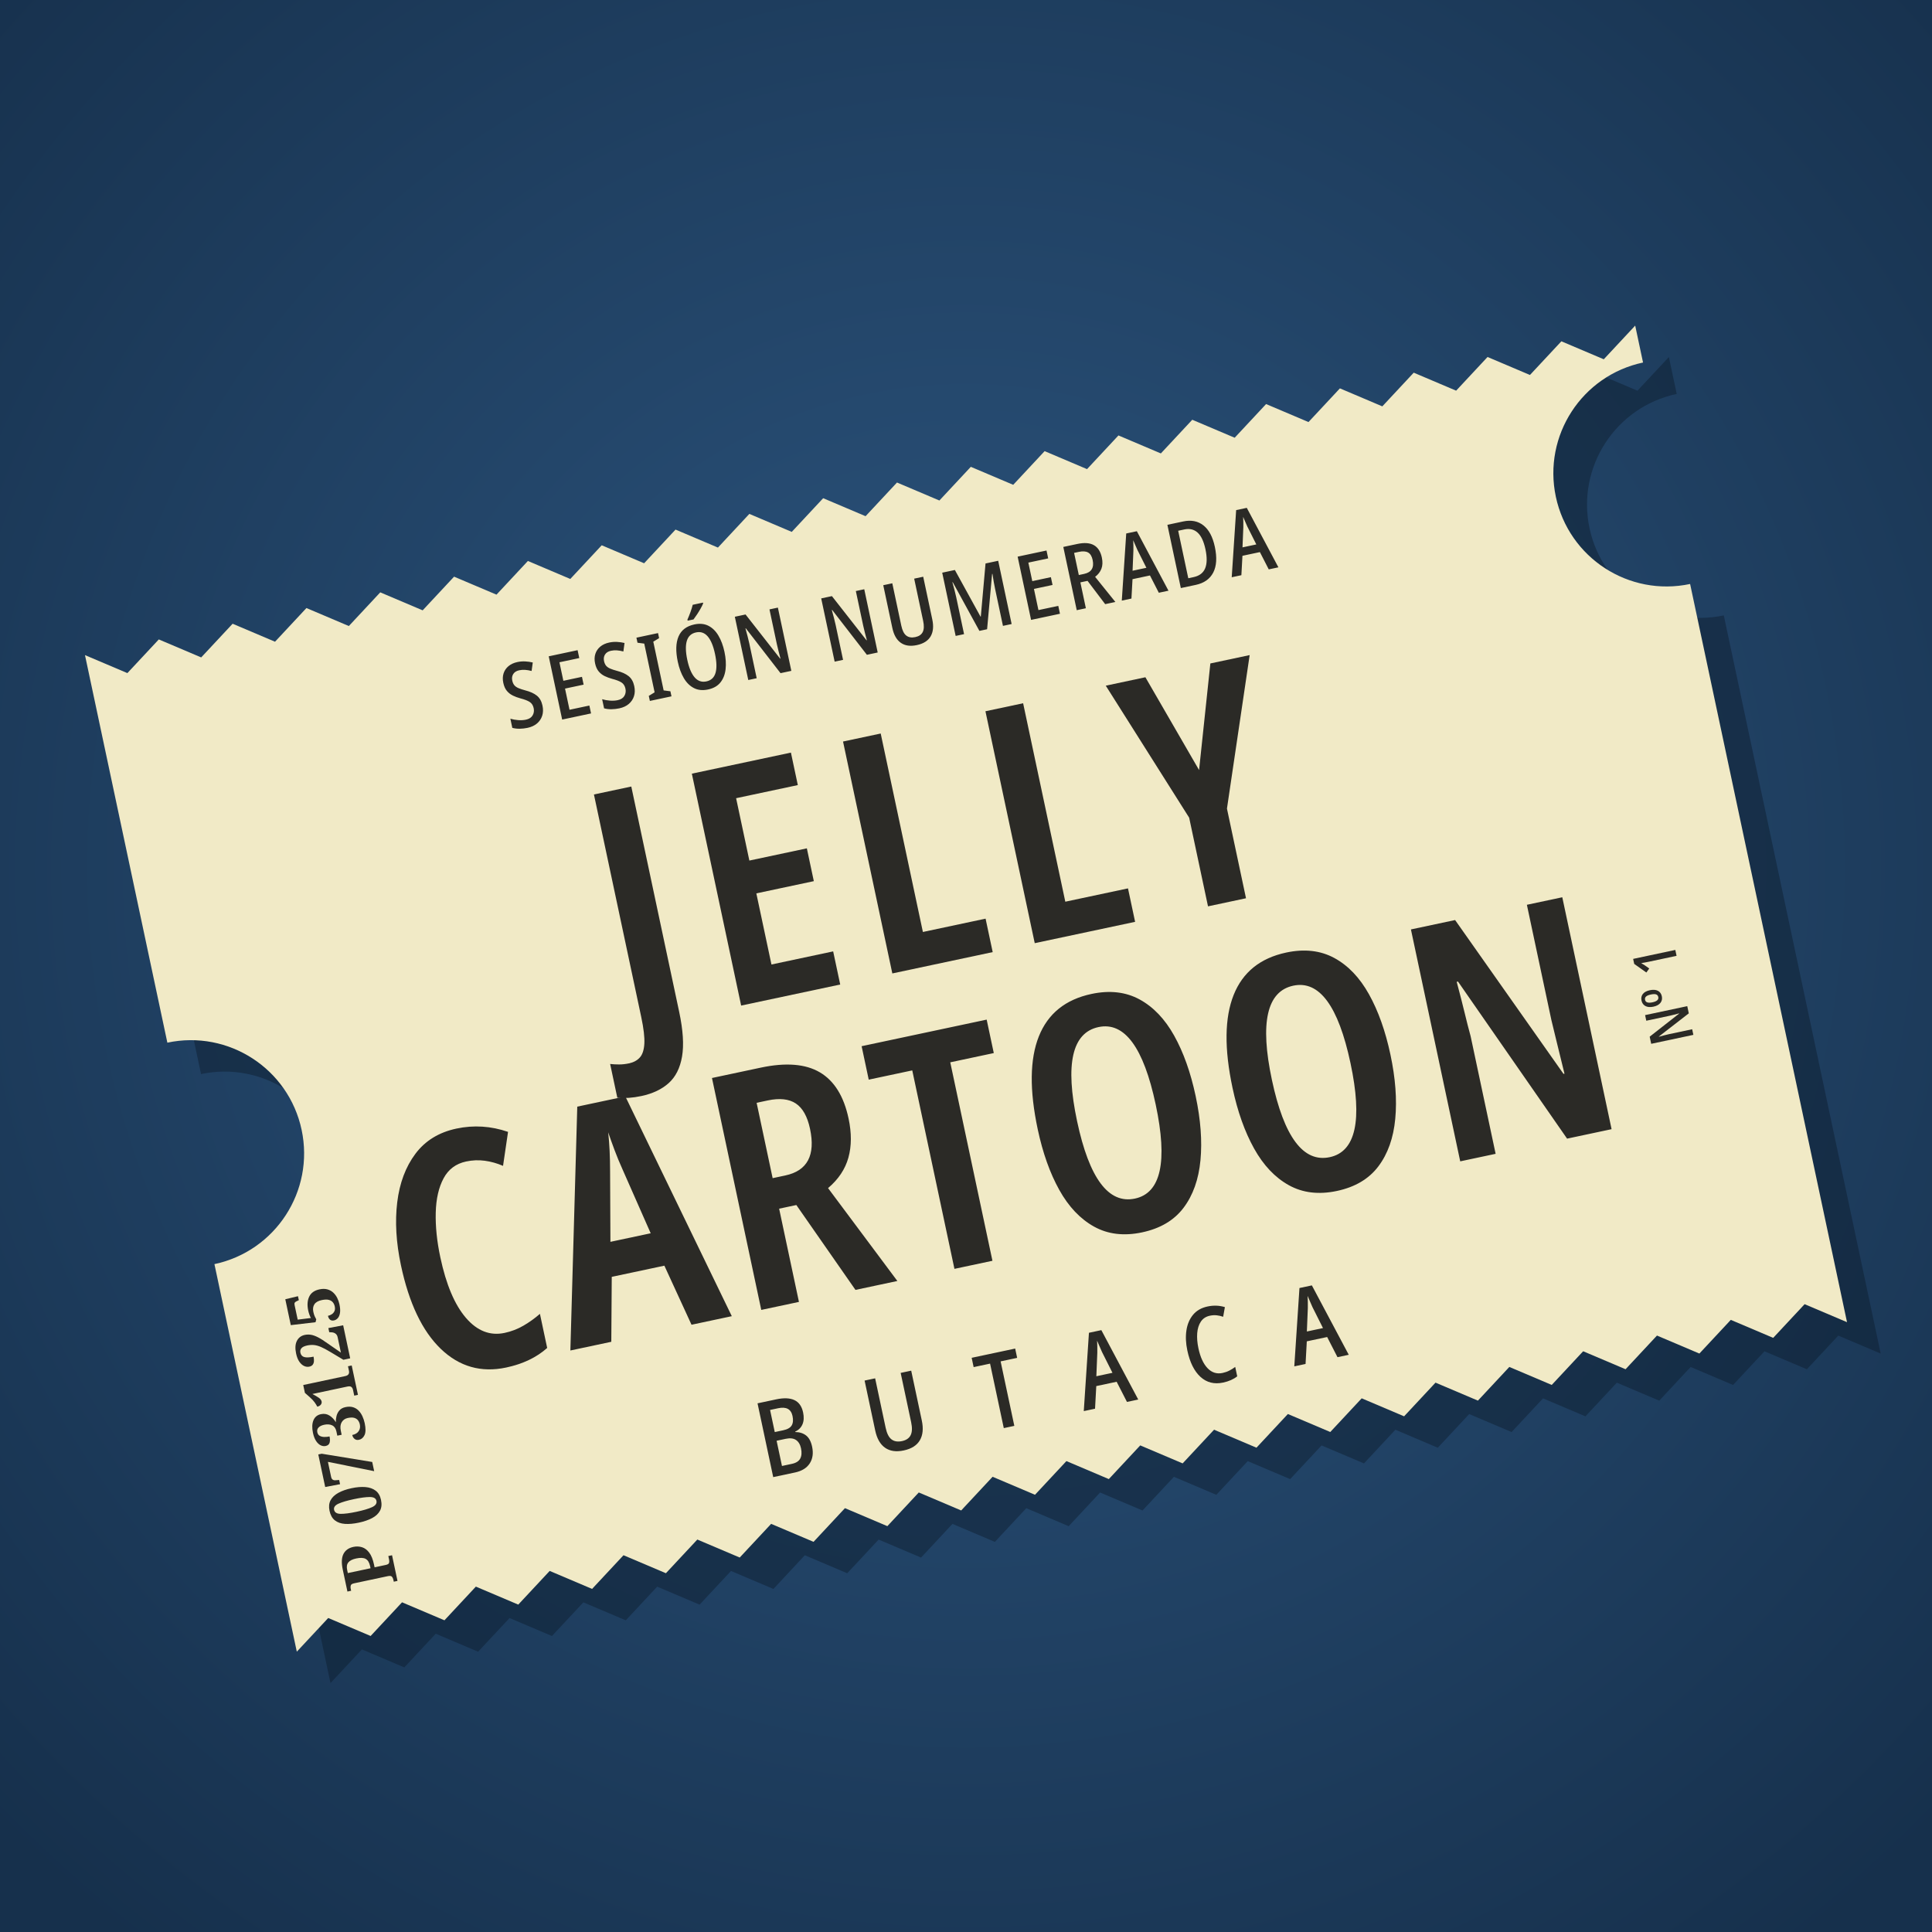
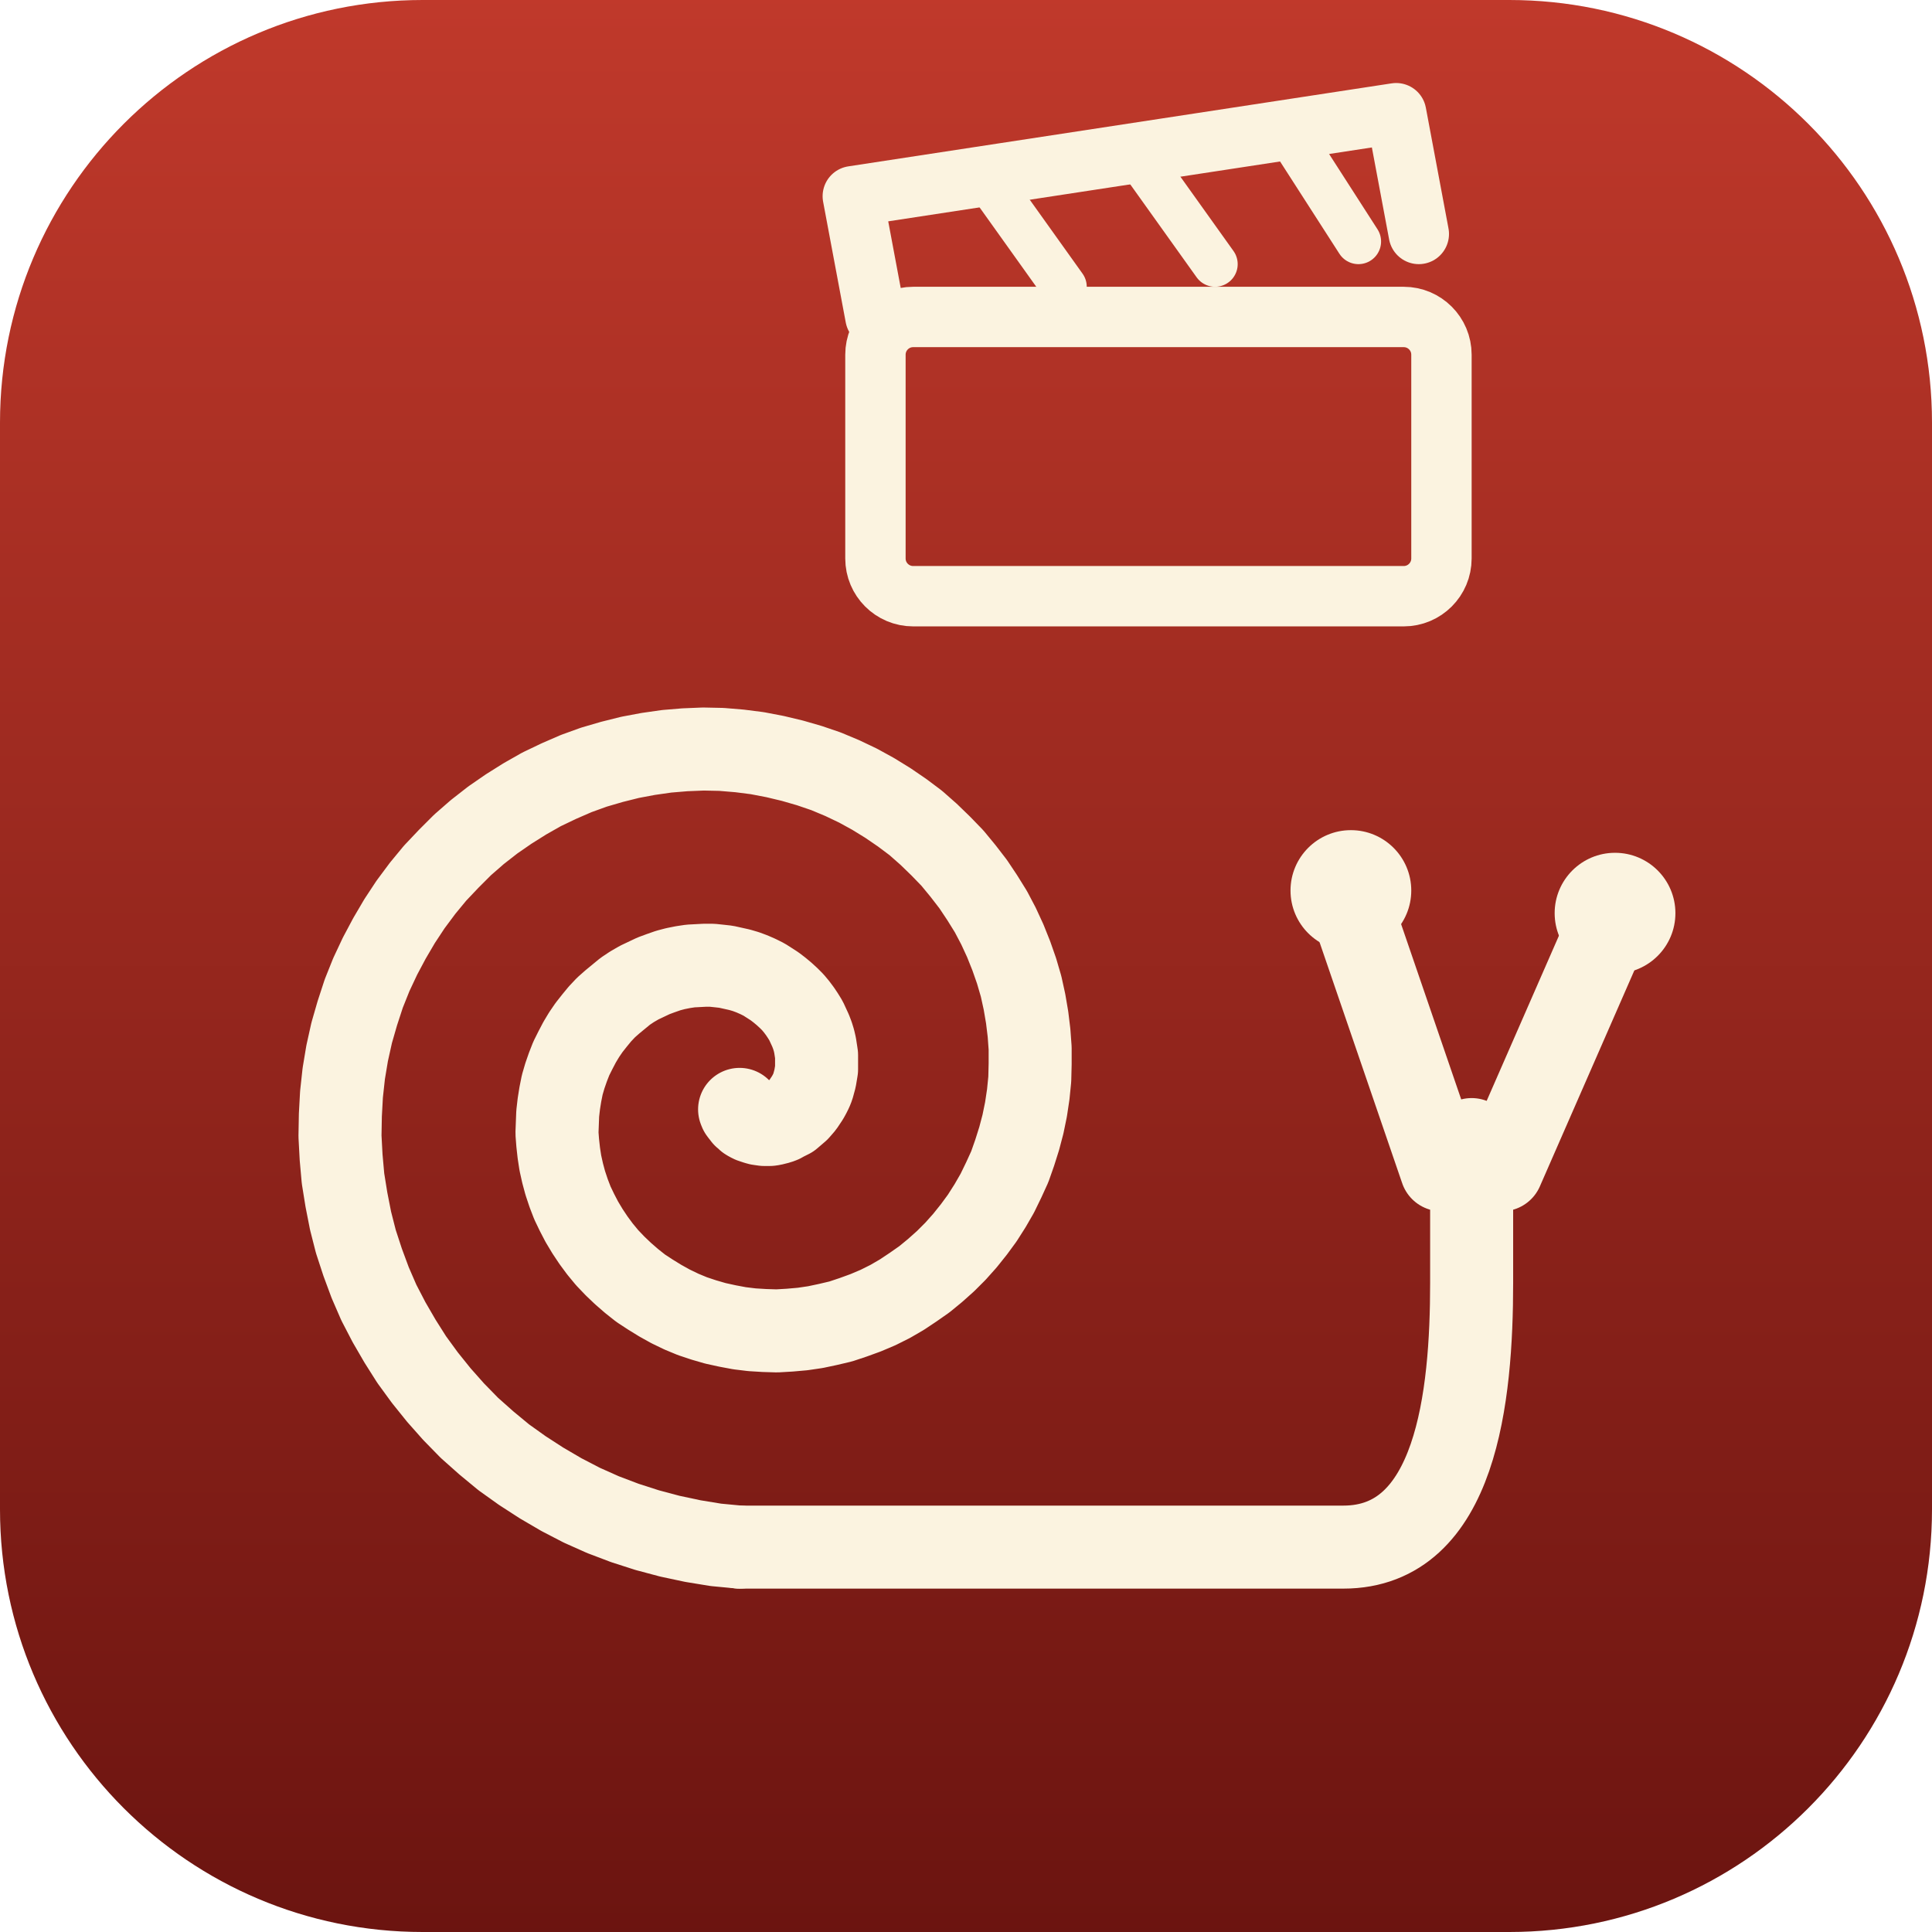
<svg xmlns="http://www.w3.org/2000/svg" viewBox="0 0 512 512">
  <defs>
-     <radialGradient id="bg" cx="50%" cy="45%" r="70%">
-       <stop offset="0" stop-color="#2d5680" />
-       <stop offset="1" stop-color="#16304c" />
-     </radialGradient>
+     <linearGradient id="g" x1="0" y1="0" x2="0" y2="1">
+       <stop offset="0" stop-color="#c0392b" />
+       <stop offset="1" stop-color="#6b1410" />
+     </linearGradient>
  </defs>
-   <rect width="512" height="512" fill="url(#bg)" />
-   <g transform="translate(256 262) scale(1.0) rotate(-12)">
-     <path d="M -210.0 -135.0 L -200.0 -128.0 L -190.0 -135.0 L -180.0 -128.0 L -170.0 -135.0 L -160.0 -128.0 L -150.0 -135.0 L -140.0 -128.0 L -130.0 -135.0 L -120.0 -128.0 L -110.0 -135.0 L -100.0 -128.0 L -90.0 -135.0 L -80.0 -128.0 L -70.0 -135.0 L -60.0 -128.0 L -50.0 -135.0 L -40.0 -128.0 L -30.0 -135.0 L -20.0 -128.0 L -10.0 -135.0 L 0.0 -128.0 L 10.0 -135.0 L 20.0 -128.0 L 30.0 -135.0 L 40.0 -128.0 L 50.0 -135.0 L 60.0 -128.0 L 70.0 -135.0 L 80.0 -128.0 L 90.0 -135.0 L 100.0 -128.0 L 110.0 -135.0 L 120.0 -128.0 L 130.0 -135.0 L 140.0 -128.0 L 150.0 -135.0 L 160.0 -128.0 L 170.0 -135.0 L 180.0 -128.0 L 190.0 -135.0 L 200.0 -128.0 L 210.0 -135.0 L 210.0 -125.0 A 30 30 0 0 0 210.0 -65.0 L 210.0 135.0 L 200.0 128.0 L 190.0 135.0 L 180.0 128.0 L 170.0 135.0 L 160.0 128.0 L 150.0 135.0 L 140.0 128.0 L 130.0 135.0 L 120.0 128.0 L 110.0 135.0 L 100.0 128.0 L 90.0 135.0 L 80.0 128.0 L 70.0 135.0 L 60.0 128.0 L 50.0 135.0 L 40.0 128.0 L 30.0 135.0 L 20.0 128.0 L 10.0 135.0 L 0.0 128.0 L -10.0 135.0 L -20.0 128.0 L -30.0 135.0 L -40.0 128.0 L -50.0 135.0 L -60.0 128.0 L -70.0 135.0 L -80.0 128.0 L -90.0 135.0 L -100.0 128.0 L -110.0 135.0 L -120.0 128.0 L -130.0 135.0 L -140.0 128.0 L -150.0 135.0 L -160.0 128.0 L -170.0 135.0 L -180.0 128.0 L -190.0 135.0 L -200.0 128.0 L -210.0 135.0 L -210.0 30 A 30 30 0 0 0 -210.0 -30 Z" fill="#0b1a2b" opacity=".45" transform="translate(7 10)" />
-     <path d="M -210.0 -135.0 L -200.0 -128.0 L -190.0 -135.0 L -180.0 -128.0 L -170.0 -135.0 L -160.0 -128.0 L -150.0 -135.0 L -140.0 -128.0 L -130.0 -135.0 L -120.0 -128.0 L -110.0 -135.0 L -100.0 -128.0 L -90.0 -135.0 L -80.0 -128.0 L -70.0 -135.0 L -60.0 -128.0 L -50.0 -135.0 L -40.0 -128.0 L -30.0 -135.0 L -20.0 -128.0 L -10.0 -135.0 L 0.0 -128.0 L 10.0 -135.0 L 20.0 -128.0 L 30.0 -135.0 L 40.0 -128.0 L 50.0 -135.0 L 60.0 -128.0 L 70.0 -135.0 L 80.0 -128.0 L 90.0 -135.0 L 100.0 -128.0 L 110.0 -135.0 L 120.0 -128.0 L 130.0 -135.0 L 140.0 -128.0 L 150.0 -135.0 L 160.0 -128.0 L 170.0 -135.0 L 180.0 -128.0 L 190.0 -135.0 L 200.0 -128.0 L 210.0 -135.0 L 210.0 -125.0 A 30 30 0 0 0 210.0 -65.0 L 210.0 135.0 L 200.0 128.0 L 190.0 135.0 L 180.0 128.0 L 170.0 135.0 L 160.0 128.0 L 150.0 135.0 L 140.0 128.0 L 130.0 135.0 L 120.0 128.0 L 110.0 135.0 L 100.0 128.0 L 90.0 135.0 L 80.0 128.0 L 70.0 135.0 L 60.0 128.0 L 50.0 135.0 L 40.0 128.0 L 30.0 135.0 L 20.0 128.0 L 10.0 135.0 L 0.0 128.0 L -10.0 135.0 L -20.0 128.0 L -30.0 135.0 L -40.0 128.0 L -50.0 135.0 L -60.0 128.0 L -70.0 135.0 L -80.0 128.0 L -90.0 135.0 L -100.0 128.0 L -110.0 135.0 L -120.0 128.0 L -130.0 135.0 L -140.0 128.0 L -150.0 135.0 L -160.0 128.0 L -170.0 135.0 L -180.0 128.0 L -190.0 135.0 L -200.0 128.0 L -210.0 135.0 L -210.0 30 A 30 30 0 0 0 -210.0 -30 Z" fill="#f1eac6" />
-     <g fill="#2b2a26">
-       <path transform="translate(0.0 -92.0)" d="M-94.188 -4.704Q-94.188 -3.192 -94.824 -2.088Q-95.46 -0.984 -96.6 -0.372Q-97.74 0.24 -99.276 0.24Q-100.356 0.24 -101.376 0.036Q-102.396 -0.168 -103.236 -0.6V-3.072Q-102.348 -2.592 -101.292 -2.28Q-100.236 -1.968 -99.252 -1.968Q-97.956 -1.968 -97.284 -2.712Q-96.612 -3.456 -96.612 -4.512Q-96.612 -5.664 -97.296 -6.348Q-97.98 -7.032 -99.516 -7.8Q-100.5 -8.304 -101.304 -8.928Q-102.108 -9.552 -102.6 -10.464Q-103.092 -11.376 -103.092 -12.768Q-103.092 -14.16 -102.504 -15.192Q-101.916 -16.224 -100.836 -16.8Q-99.756 -17.376 -98.292 -17.376Q-97.236 -17.376 -96.24 -17.112Q-95.244 -16.848 -94.332 -16.416L-95.1 -14.28Q-95.964 -14.712 -96.732 -14.928Q-97.5 -15.144 -98.268 -15.144Q-99.396 -15.144 -100.02 -14.508Q-100.644 -13.872 -100.644 -12.864Q-100.644 -12.072 -100.368 -11.544Q-100.092 -11.016 -99.468 -10.572Q-98.844 -10.128 -97.812 -9.6Q-96.012 -8.712 -95.1 -7.596Q-94.188 -6.48 -94.188 -4.704ZM-82.032 0.0H-89.856V-17.136H-82.032V-15.0H-87.408V-9.984H-82.368V-7.872H-87.408V-2.136H-82.032ZM-69.324 -4.704Q-69.324 -3.192 -69.96 -2.088Q-70.596 -0.984 -71.736 -0.372Q-72.876 0.24 -74.412 0.24Q-75.492 0.24 -76.512 0.036Q-77.532 -0.168 -78.372 -0.6V-3.072Q-77.484 -2.592 -76.428 -2.28Q-75.372 -1.968 -74.388 -1.968Q-73.092 -1.968 -72.42 -2.712Q-71.748 -3.456 -71.748 -4.512Q-71.748 -5.664 -72.432 -6.348Q-73.116 -7.032 -74.652 -7.8Q-75.636 -8.304 -76.44 -8.928Q-77.244 -9.552 -77.736 -10.464Q-78.228 -11.376 -78.228 -12.768Q-78.228 -14.16 -77.64 -15.192Q-77.052 -16.224 -75.972 -16.8Q-74.892 -17.376 -73.428 -17.376Q-72.372 -17.376 -71.376 -17.112Q-70.38 -16.848 -69.468 -16.416L-70.236 -14.28Q-71.1 -14.712 -71.868 -14.928Q-72.636 -15.144 -73.404 -15.144Q-74.532 -15.144 -75.156 -14.508Q-75.78 -13.872 -75.78 -12.864Q-75.78 -12.072 -75.504 -11.544Q-75.228 -11.016 -74.604 -10.572Q-73.98 -10.128 -72.948 -9.6Q-71.148 -8.712 -70.236 -7.596Q-69.324 -6.48 -69.324 -4.704ZM-60.24 0.0H-66.096V-1.368L-64.392 -1.968V-15.168L-66.096 -15.768V-17.136H-60.24V-15.768L-61.944 -15.168V-1.968L-60.24 -1.368ZM-44.052 -8.592Q-44.052 -6.024 -44.724 -4.032Q-45.396 -2.04 -46.788 -0.9Q-48.18 0.24 -50.364 0.24Q-52.572 0.24 -53.976 -0.912Q-55.38 -2.064 -56.04 -4.056Q-56.7 -6.048 -56.7 -8.616Q-56.7 -12.864 -55.116 -15.12Q-53.532 -17.376 -50.34 -17.376Q-48.18 -17.376 -46.788 -16.26Q-45.396 -15.144 -44.724 -13.152Q-44.052 -11.16 -44.052 -8.592ZM-54.132 -8.592Q-54.132 -5.352 -53.196 -3.648Q-52.26 -1.944 -50.364 -1.944Q-48.468 -1.944 -47.544 -3.624Q-46.62 -5.304 -46.62 -8.592Q-46.62 -11.856 -47.544 -13.536Q-48.468 -15.216 -50.34 -15.216Q-52.284 -15.216 -53.208 -13.524Q-54.132 -11.832 -54.132 -8.592ZM-46.908 -22.344Q-47.22 -21.864 -47.82 -21.18Q-48.42 -20.496 -49.092 -19.836Q-49.764 -19.176 -50.292 -18.72H-51.876V-19.008Q-51.252 -19.872 -50.664 -20.808Q-50.076 -21.744 -49.692 -22.56H-46.908ZM-27.768 0.0H-30.696L-37.224 -13.536H-37.32Q-37.176 -11.304 -37.152 -9.48V0.0H-39.432V-17.136H-36.528L-30 -3.792H-29.904Q-29.952 -4.896 -30 -5.892Q-30.048 -6.888 -30.048 -7.776V-17.136H-27.768ZM-4.368 0.0H-7.296L-13.824 -13.536H-13.92Q-13.776 -11.304 -13.752 -9.48V0.0H-16.032V-17.136H-13.128L-6.6 -3.792H-6.504Q-6.552 -4.896 -6.6 -5.892Q-6.648 -6.888 -6.648 -7.776V-17.136H-4.368ZM11.604 -5.544Q11.604 -2.76 10.236 -1.26Q8.868 0.24 6.18 0.24Q3.54 0.24 2.16 -1.236Q0.78 -2.712 0.78 -5.544V-17.136H3.228V-5.664Q3.228 -3.672 3.984 -2.796Q4.74 -1.92 6.228 -1.92Q7.716 -1.92 8.436 -2.832Q9.156 -3.744 9.156 -5.688V-17.136H11.604ZM23.184 0.0 18.96 -14.088H18.864Q18.936 -13.032 18.984 -11.916Q19.032 -10.8 19.032 -10.032V0.0H16.752V-17.136H20.184L24.264 -3.624H24.336L28.488 -17.136H31.92V0.0H29.568V-10.056Q29.568 -10.848 29.604 -11.94Q29.64 -13.032 29.712 -14.064H29.616L25.272 0.0ZM45.012 0.0H37.188V-17.136H45.012V-15.0H39.636V-9.984H44.676V-7.872H39.636V-2.136H45.012ZM53.352 -17.136Q56.208 -17.136 57.588 -15.912Q58.968 -14.688 58.968 -12.264Q58.968 -10.512 58.236 -9.384Q57.504 -8.256 56.16 -7.632L60.024 0.0H57.264L53.976 -7.008H52.032V0.0H49.56V-17.136ZM53.328 -15.0H52.032V-9.0H53.472Q56.448 -9.0 56.448 -12.144Q56.448 -13.656 55.68 -14.328Q54.912 -15.0 53.328 -15.0ZM71.796 0.0 70.452 -4.968H65.724L64.38 0.0H61.764L66.612 -17.16H69.492L74.412 0.0ZM68.604 -12.288Q68.484 -12.912 68.316 -13.692Q68.148 -14.472 68.052 -15.024Q67.956 -14.4 67.812 -13.668Q67.668 -12.936 67.524 -12.312L66.204 -7.152H69.948ZM88.848 -8.808Q88.848 -4.464 87.012 -2.232Q85.176 0.0 81.792 0.0H77.76V-17.136H82.056Q85.296 -17.136 87.072 -15.0Q88.848 -12.864 88.848 -8.808ZM86.28 -8.688Q86.28 -11.904 85.164 -13.452Q84.048 -15.0 81.912 -15.0H80.232V-2.136H81.672Q84.024 -2.136 85.152 -3.78Q86.28 -5.424 86.28 -8.688ZM101.58 0.0 100.236 -4.968H95.508L94.164 0.0H91.548L96.396 -17.16H99.276L104.196 0.0ZM98.388 -12.288Q98.268 -12.912 98.1 -13.692Q97.932 -14.472 97.836 -15.024Q97.74 -14.4 97.596 -13.668Q97.452 -12.936 97.308 -12.312L95.988 -7.152H99.732Z" />
-       <path transform="translate(0.0 -8.0)" d="M-90.06 17.952Q-91.82 17.952 -93.404 17.732Q-94.988 17.512 -96.396 17.072V7.92Q-95.34 8.272 -94.108 8.536Q-92.876 8.8 -91.468 8.8Q-89.62 8.8 -88.344 7.876Q-87.068 6.952 -86.408 4.532Q-85.748 2.112 -85.748 -2.552V-62.832H-75.628V-1.76Q-75.628 5.632 -77.344 9.944Q-79.06 14.256 -82.272 16.104Q-85.484 17.952 -90.06 17.952ZM-32.38 0.0H-59.22V-62.832H-32.38V-54.032H-49.1V-37.136H-33.524V-28.248H-49.1V-8.976H-32.38ZM-18.26 0.0V-62.832H-8.052V-9.064H8.932V0.0ZM20.324 0.0V-62.832H30.532V-9.064H47.516V0.0ZM72.46 -35.816 81.26 -62.832H91.908L77.564 -24.288V0.0H67.268V-24.024L52.924 -62.832H63.66Z" />
-       <path transform="translate(0.0 72.0)" d="M-139.1 -54.736Q-143.236 -54.736 -145.876 -51.612Q-148.516 -48.488 -149.792 -43.164Q-151.068 -37.84 -151.068 -31.328Q-151.068 -20.24 -147.768 -14.212Q-144.468 -8.184 -138.572 -8.184Q-135.844 -8.184 -133.292 -9.02Q-130.74 -9.856 -128.364 -11.176V-1.936Q-133.292 0.88 -140.068 0.88Q-150.276 0.88 -155.996 -7.568Q-161.716 -16.016 -161.716 -31.416Q-161.716 -40.656 -159.208 -47.96Q-156.7 -55.264 -151.816 -59.532Q-146.932 -63.8 -139.804 -63.8Q-132.764 -63.8 -126.604 -60.104L-129.772 -51.568Q-131.884 -53.064 -134.216 -53.9Q-136.548 -54.736 -139.1 -54.736ZM-89.668 0.0 -93.452 -16.808H-107.708L-111.404 0.0H-122.492L-107.268 -62.832H-94.244L-78.756 0.0ZM-98.996 -44.088Q-99.612 -46.904 -100.008 -49.588Q-100.404 -52.272 -100.668 -54.472Q-101.108 -49.984 -102.34 -44.176L-106.124 -25.96H-95.212ZM-57.572 -62.832Q-47.364 -62.832 -42.48 -58.344Q-37.596 -53.856 -37.596 -44.792Q-37.596 -38.896 -39.796 -34.672Q-41.996 -30.448 -46.748 -27.896L-33.9 0.0H-45.252L-55.9 -25.256H-60.564V0.0H-70.772V-62.832ZM-57.572 -53.944H-60.564V-33.528H-57.132Q-48.156 -33.528 -48.156 -44.264Q-48.156 -49.28 -50.444 -51.612Q-52.732 -53.944 -57.572 -53.944ZM-8.14 0.0H-18.436V-53.768H-30.228V-62.832H3.652V-53.768H-8.14ZM53.612 -31.504Q53.612 -21.912 51.324 -14.608Q49.036 -7.304 44.328 -3.212Q39.62 0.88 32.228 0.88Q24.836 0.88 20.084 -3.256Q15.332 -7.392 13.088 -14.696Q10.844 -22.0 10.844 -31.592Q10.844 -47.52 16.256 -55.616Q21.668 -63.712 32.228 -63.712Q39.62 -63.712 44.372 -59.664Q49.124 -55.616 51.368 -48.356Q53.612 -41.096 53.612 -31.504ZM21.492 -31.504Q21.492 -8.272 32.228 -8.272Q42.788 -8.272 42.788 -31.504Q42.788 -54.736 32.228 -54.736Q21.492 -54.736 21.492 -31.504ZM106.388 -31.504Q106.388 -21.912 104.1 -14.608Q101.812 -7.304 97.104 -3.212Q92.396 0.88 85.004 0.88Q77.612 0.88 72.86 -3.256Q68.108 -7.392 65.864 -14.696Q63.62 -22.0 63.62 -31.592Q63.62 -47.52 69.032 -55.616Q74.444 -63.712 85.004 -63.712Q92.396 -63.712 97.148 -59.664Q101.9 -55.616 104.144 -48.356Q106.388 -41.096 106.388 -31.504ZM74.268 -31.504Q74.268 -8.272 85.004 -8.272Q95.564 -8.272 95.564 -31.504Q95.564 -54.736 85.004 -54.736Q74.268 -54.736 74.268 -31.504ZM159.604 0.0H147.548L127.924 -46.728H127.572Q127.836 -41.624 127.924 -38.236Q128.012 -34.848 128.188 -31.856V0.0H118.596V-62.832H130.564L150.188 -16.984H150.452Q150.276 -22.264 150.188 -25.432Q150.1 -28.6 150.012 -31.68V-62.832H159.604Z" />
-       <path transform="translate(0.0 116.0)" d="M-71.82 -19.992Q-68.74 -19.992 -67.158 -18.802Q-65.576 -17.612 -65.576 -15.12Q-65.576 -13.244 -66.388 -12.082Q-67.2 -10.92 -68.684 -10.584V-10.472Q-66.976 -10.08 -66.052 -8.96Q-65.128 -7.84 -65.128 -5.74Q-65.128 -3.08 -66.668 -1.54Q-68.208 0.0 -70.98 0.0H-76.888V-19.992ZM-71.708 -11.592Q-69.972 -11.592 -69.244 -12.39Q-68.516 -13.188 -68.516 -14.784Q-68.516 -17.584 -71.82 -17.584H-74.004V-11.592ZM-74.004 -9.24V-2.408H-71.316Q-69.636 -2.408 -68.866 -3.318Q-68.096 -4.228 -68.096 -5.936Q-68.096 -7.504 -68.936 -8.372Q-69.776 -9.24 -71.54 -9.24ZM-35.252 -6.468Q-35.252 -3.22 -36.848 -1.47Q-38.444 0.28 -41.58 0.28Q-44.66 0.28 -46.27 -1.442Q-47.88 -3.164 -47.88 -6.468V-19.992H-45.024V-6.608Q-45.024 -4.284 -44.142 -3.262Q-43.26 -2.24 -41.524 -2.24Q-39.788 -2.24 -38.948 -3.304Q-38.108 -4.368 -38.108 -6.636V-19.992H-35.252ZM-11.564 0.0H-14.42V-17.472H-18.872V-19.992H-7.084V-17.472H-11.564ZM18.956 0.0 17.388 -5.796H11.872L10.304 0.0H7.252L12.908 -20.02H16.268L22.008 0.0ZM15.232 -14.336Q15.092 -15.064 14.896 -15.974Q14.7 -16.884 14.588 -17.528Q14.476 -16.8 14.308 -15.946Q14.14 -15.092 13.972 -14.364L12.432 -8.344H16.8ZM45.192 -17.78Q43.596 -17.78 42.532 -16.744Q41.468 -15.708 40.95 -13.944Q40.432 -12.18 40.432 -9.968Q40.432 -6.356 41.706 -4.298Q42.98 -2.24 45.332 -2.24Q46.312 -2.24 47.208 -2.478Q48.104 -2.716 48.944 -3.108V-0.56Q47.264 0.28 44.94 0.28Q41.328 0.28 39.382 -2.45Q37.436 -5.18 37.436 -9.996Q37.436 -12.936 38.304 -15.26Q39.172 -17.584 40.88 -18.942Q42.588 -20.3 45.108 -20.3Q47.544 -20.3 49.56 -19.18L48.58 -16.772Q47.852 -17.22 47.012 -17.5Q46.172 -17.78 45.192 -17.78ZM75.992 0.0 74.424 -5.796H68.908L67.34 0.0H64.288L69.944 -20.02H73.304L79.044 0.0ZM72.268 -14.336Q72.128 -15.064 71.932 -15.974Q71.736 -16.884 71.624 -17.528Q71.512 -16.8 71.344 -15.946Q71.176 -15.092 71.008 -14.364L69.468 -8.344H73.836Z" />
-       <path transform="translate(-180.0 82.0) rotate(-90)" d="M-40.204 0.0V-1.007H-39.653Q-39.159 -1.007 -38.798 -1.216Q-38.437 -1.425 -38.437 -2.242V-11.4Q-38.437 -12.16 -38.798 -12.36Q-39.159 -12.559 -39.596 -12.559H-40.204V-13.566H-34.257Q-31.54 -13.566 -30.248 -12.53Q-28.956 -11.495 -28.956 -9.538Q-28.956 -8.341 -29.516 -7.343Q-30.077 -6.346 -31.331 -5.767Q-32.585 -5.187 -34.675 -5.187H-35.416V-2.147Q-35.416 -1.387 -35.074 -1.197Q-34.732 -1.007 -34.257 -1.007H-33.25V0.0ZM-34.846 -6.289Q-33.402 -6.289 -32.756 -7.021Q-32.11 -7.752 -32.11 -9.462Q-32.11 -10.982 -32.689 -11.713Q-33.269 -12.445 -34.58 -12.445H-35.435V-6.289ZM-18.297 0.19Q-20.045 0.19 -21.061 -0.684Q-22.078 -1.558 -22.524 -3.135Q-22.971 -4.712 -22.971 -6.821Q-22.971 -8.93 -22.524 -10.488Q-22.078 -12.046 -21.052 -12.901Q-20.026 -13.756 -18.278 -13.756Q-16.625 -13.756 -15.608 -12.901Q-14.592 -12.046 -14.117 -10.479Q-13.642 -8.911 -13.642 -6.802Q-13.642 -4.693 -14.117 -3.125Q-14.592 -1.558 -15.618 -0.684Q-16.644 0.19 -18.297 0.19ZM-18.297 -1.045Q-17.252 -1.045 -16.929 -2.565Q-16.606 -4.085 -16.606 -6.802Q-16.606 -9.519 -16.929 -11.02Q-17.252 -12.521 -18.278 -12.521Q-19.361 -12.521 -19.694 -11.02Q-20.026 -9.519 -20.026 -6.802Q-20.026 -4.085 -19.694 -2.565Q-19.361 -1.045 -18.297 -1.045ZM-10.469 0.0 -5.51 -11.476H-9.595Q-10.583 -11.476 -10.697 -10.507L-10.83 -9.557H-11.97L-11.875 -13.566H-3.059V-12.635L-7.98 0.0ZM2.508 0.19Q0.342 0.19 -0.58 -0.504Q-1.501 -1.197 -1.501 -2.204Q-1.501 -2.926 -1.026 -3.306Q-0.551 -3.686 0.114 -3.686Q0.114 -2.47 0.76 -1.805Q1.406 -1.14 2.451 -1.14Q3.059 -1.14 3.591 -1.387Q4.123 -1.634 4.446 -2.232Q4.769 -2.831 4.769 -3.933Q4.769 -5.016 4.009 -5.719Q3.249 -6.422 1.843 -6.422H0.76V-7.6H1.919Q3.135 -7.6 3.724 -8.369Q4.313 -9.139 4.313 -10.393Q4.313 -11.419 3.914 -12.008Q3.515 -12.597 2.755 -12.597Q2.071 -12.597 1.691 -12.169Q1.311 -11.742 1.149 -11.067Q0.988 -10.393 0.988 -9.652Q-8.881784197001252e-16 -9.652 -0.637 -9.985Q-1.273 -10.317 -1.273 -11.191Q-1.273 -11.856 -0.817 -12.445Q-0.361 -13.034 0.551 -13.395Q1.463 -13.756 2.831 -13.756Q4.864 -13.756 6.051 -12.948Q7.239 -12.141 7.239 -10.659Q7.239 -9.367 6.403 -8.512Q5.567 -7.657 4.332 -7.239Q5.092 -7.106 5.871 -6.736Q6.65 -6.365 7.182 -5.681Q7.714 -4.997 7.714 -3.914Q7.714 -2.755 7.277 -1.966Q6.84 -1.178 6.089 -0.703Q5.339 -0.228 4.408 -0.019Q3.477 0.19 2.508 0.19ZM10.203 0.0V-1.007H11.761Q12.293 -1.007 12.616 -1.273Q12.939 -1.539 12.939 -2.242V-11.761Q12.198 -10.868 11.628 -10.326Q11.058 -9.785 10.488 -9.785Q10.032 -9.785 9.709 -10.165Q9.386 -10.545 9.386 -11.191Q9.956 -11.343 10.659 -11.647Q11.362 -11.951 12.312 -12.654L13.642 -13.642H15.77V-2.242Q15.77 -1.007 16.948 -1.007H18.164V0.0ZM20.102 0.0V-1.843L22.876 -4.826Q24.016 -6.042 24.652 -6.944Q25.289 -7.847 25.545 -8.664Q25.802 -9.481 25.802 -10.431Q25.802 -11.571 25.403 -12.084Q25.004 -12.597 24.32 -12.597Q23.351 -12.597 22.952 -11.818Q22.553 -11.039 22.553 -9.405Q21.926 -9.405 21.384 -9.547Q20.843 -9.69 20.52 -10.051Q20.197 -10.412 20.197 -11.058Q20.197 -11.761 20.653 -12.369Q21.109 -12.977 22.021 -13.367Q22.933 -13.756 24.32 -13.756Q26.448 -13.756 27.559 -12.854Q28.671 -11.951 28.671 -10.488Q28.671 -9.69 28.377 -8.901Q28.082 -8.113 27.312 -7.172Q26.543 -6.232 25.137 -4.959L22.097 -2.09H26.296Q26.885 -2.09 27.293 -2.432Q27.702 -2.774 27.873 -3.401L28.025 -3.99H29.146L29.051 0.0ZM34.713 0.19Q33.288 0.19 32.433 -0.142Q31.578 -0.475 31.198 -0.998Q30.818 -1.52 30.818 -2.109Q30.818 -2.774 31.236 -3.097Q31.654 -3.42 32.338 -3.42Q32.338 -2.888 32.537 -2.356Q32.737 -1.824 33.193 -1.482Q33.649 -1.14 34.428 -1.14Q35.055 -1.14 35.587 -1.415Q36.119 -1.691 36.442 -2.346Q36.765 -3.002 36.765 -4.18Q36.765 -5.605 36.081 -6.298Q35.397 -6.992 34.181 -6.992Q33.459 -6.992 32.974 -6.887Q32.49 -6.783 32.072 -6.65L31.369 -6.992L31.977 -13.566H38.988L39.083 -10.108H38.0L37.848 -10.754Q37.772 -11.096 37.601 -11.286Q37.43 -11.476 36.974 -11.476H33.022L32.718 -7.961Q33.022 -8.075 33.62 -8.16Q34.219 -8.246 34.808 -8.246Q37.012 -8.246 38.342 -7.229Q39.672 -6.213 39.672 -4.18Q39.672 -2.945 39.225 -2.099Q38.779 -1.254 38.047 -0.75Q37.316 -0.247 36.442 -0.028Q35.568 0.19 34.713 0.19Z" />
-       <path transform="translate(186.0 40.0) rotate(-90)" d="M-4.28 0.0H-6.232L-10.584 -9.024H-10.648Q-10.552 -7.536 -10.536 -6.32V0.0H-12.056V-11.424H-10.12L-5.768 -2.528H-5.704Q-5.736 -3.264 -5.768 -3.928Q-5.8 -4.592 -5.8 -5.184V-11.424H-4.28ZM1.912 -8.8Q1.912 -7.488 1.32 -6.768Q0.728 -6.048 -0.312 -6.048Q-1.352 -6.048 -1.952 -6.776Q-2.552 -7.504 -2.552 -8.8Q-2.552 -10.112 -1.952 -10.832Q-1.352 -11.552 -0.312 -11.552Q0.712 -11.552 1.312 -10.856Q1.912 -10.16 1.912 -8.8ZM-1.368 -8.8Q-1.368 -7.008 -0.328 -7.008Q0.248 -7.008 0.496 -7.448Q0.744 -7.888 0.744 -8.8Q0.744 -9.712 0.488 -10.152Q0.232 -10.592 -0.328 -10.592Q-1.368 -10.592 -1.368 -8.8ZM10.952 0.0H9.352V-7.456Q9.352 -8.0 9.368 -8.536Q9.384 -9.072 9.416 -9.568Q9.192 -9.296 8.648 -8.768L7.576 -7.776L6.696 -8.752L9.592 -11.424H10.952Z" />
+   <rect width="512" height="512" rx="112" fill="url(#g)" />
+   <g stroke="#fbf3e0" stroke-width="22" stroke-linecap="round" stroke-linejoin="round" fill="none">
+     <g transform="translate(-14 40)">
+       <path d="M210.0 254.0 L210.2 254.5 L210.5 254.9 L210.9 255.4 L211.2 255.8 L211.7 256.2 L212.1 256.6 L212.6 256.9 L213.2 257.2 L213.8 257.4 L214.4 257.6 L215.1 257.8 L215.8 257.9 L216.5 258.0 L217.2 258.0 L218.0 258.0 L218.7 257.9 L219.5 257.7 L220.3 257.5 L221.1 257.2 L221.8 256.8 L222.6 256.4 L223.4 256.0 L224.1 255.4 L224.8 254.8 L225.5 254.2 L226.2 253.4 L226.8 252.7 L227.4 251.8 L228.0 250.9 L228.5 250.0 L229.0 249.0 L229.4 248.0 L229.7 246.9 L230.0 245.8 L230.2 244.6 L230.4 243.4 L230.4 242.2 L230.4 240.9 L230.4 239.6 L230.2 238.3 L230.0 237.0 L229.7 235.7 L229.3 234.4 L228.8 233.1 L228.2 231.8 L227.6 230.5 L226.8 229.2 L226.0 228.0 L225.1 226.8 L224.1 225.6 L223.0 224.5 L221.8 223.4 L220.6 222.4 L219.3 221.4 L217.9 220.5 L216.5 219.6 L214.9 218.8 L213.3 218.1 L211.7 217.5 L210.0 217.0 L208.2 216.6 L206.4 216.2 L204.6 216.0 L202.7 215.8 L200.8 215.8 L198.9 215.9 L197.0 216.0 L195.0 216.3 L193.0 216.7 L191.1 217.2 L189.1 217.9 L187.2 218.6 L185.3 219.5 L183.4 220.4 L181.5 221.5 L179.7 222.7 L178.0 224.1 L176.3 225.5 L174.6 227.0 L173.0 228.7 L171.6 230.4 L170.1 232.3 L168.8 234.2 L167.6 236.2 L166.5 238.3 L165.4 240.5 L164.5 242.8 L163.7 245.1 L163.0 247.5 L162.5 250.0 L162.1 252.5 L161.8 255.1 L161.7 257.7 L161.6 260.3 L161.8 262.9 L162.1 265.6 L162.5 268.2 L163.1 270.9 L163.8 273.5 L164.7 276.2 L165.7 278.8 L166.9 281.3 L168.2 283.8 L169.7 286.3 L171.3 288.7 L173.0 291.0 L174.9 293.3 L177.0 295.5 L179.1 297.5 L181.4 299.5 L183.8 301.4 L186.4 303.1 L189.0 304.7 L191.7 306.2 L194.6 307.6 L197.5 308.8 L200.5 309.8 L203.6 310.7 L206.8 311.4 L210.0 312.0 L213.3 312.4 L216.6 312.6 L219.9 312.7 L223.3 312.5 L226.7 312.2 L230.1 311.7 L233.4 311.0 L236.8 310.2 L240.1 309.1 L243.4 307.9 L246.7 306.5 L249.9 304.9 L253.0 303.1 L256.0 301.1 L259.0 299.0 L261.8 296.7 L264.6 294.2 L267.2 291.6 L269.7 288.8 L272.1 285.8 L274.3 282.8 L276.4 279.5 L278.3 276.2 L280.0 272.7 L281.6 269.2 L282.9 265.5 L284.1 261.7 L285.1 257.9 L285.9 254.0 L286.5 250.0 L286.9 246.0 L287.0 241.9 L287.0 237.8 L286.7 233.7 L286.2 229.6 L285.5 225.5 L284.6 221.4 L283.4 217.3 L282.0 213.3 L280.4 209.3 L278.6 205.4 L276.6 201.6 L274.3 197.9 L271.9 194.3 L269.2 190.8 L266.4 187.4 L263.3 184.2 L260.1 181.1 L256.7 178.1 L253.1 175.4 L249.3 172.8 L245.4 170.4 L241.4 168.2 L237.2 166.2 L232.9 164.4 L228.5 162.9 L224.0 161.6 L219.4 160.5 L214.7 159.6 L210.0 159.0 L205.2 158.6 L200.4 158.5 L195.5 158.7 L190.7 159.1 L185.8 159.8 L181.0 160.7 L176.2 161.9 L171.4 163.3 L166.7 165.0 L162.1 167.0 L157.5 169.2 L153.1 171.7 L148.8 174.4 L144.6 177.3 L140.5 180.5 L136.6 183.9 L132.9 187.6 L129.3 191.4 L126.0 195.4 L122.8 199.7 L119.9 204.1 L117.2 208.7 L114.7 213.4 L112.4 218.3 L110.4 223.3 L108.7 228.5 L107.2 233.7 L106.0 239.1 L105.1 244.5 L104.5 250.0 L104.2 255.5 L104.1 261.1 L104.4 266.7 L104.9 272.3 L105.8 277.9 L106.9 283.5 L108.3 289.0 L110.1 294.5 L112.1 299.9 L114.4 305.2 L117.1 310.4 L120.0 315.4 L123.1 320.3 L126.6 325.1 L130.3 329.7 L134.2 334.1 L138.4 338.4 L142.9 342.4 L147.5 346.2 L152.4 349.7 L157.5 353.0 L162.8 356.1 L168.2 358.9 L173.8 361.4 L179.6 363.6 L185.5 365.5 L191.5 367.1 L197.6 368.4 L203.7 369.4 L210.0 370.0" />
+       <path d="M210 370 L370 370 C400 370 404 330 404 300 L404 262" />
+       <path d="M396 270 L372 200 M412 270 L440 206" />
+       <circle cx="372" cy="196" r="16" fill="#fbf3e0" stroke="none" />
+       <circle cx="442" cy="202" r="16" fill="#fbf3e0" stroke="none" />
+     </g>
+     <g stroke-width="16">
+       <rect x="232" y="84" width="150" height="74" rx="10" />
+       <path d="M232 84 L226 52 L370 30 L376 62" />
+       <path d="M262 48 L282 76 M302 42 L322 70 M342 36 L360 64" stroke-width="12" />
    </g>
  </g>
</svg>
